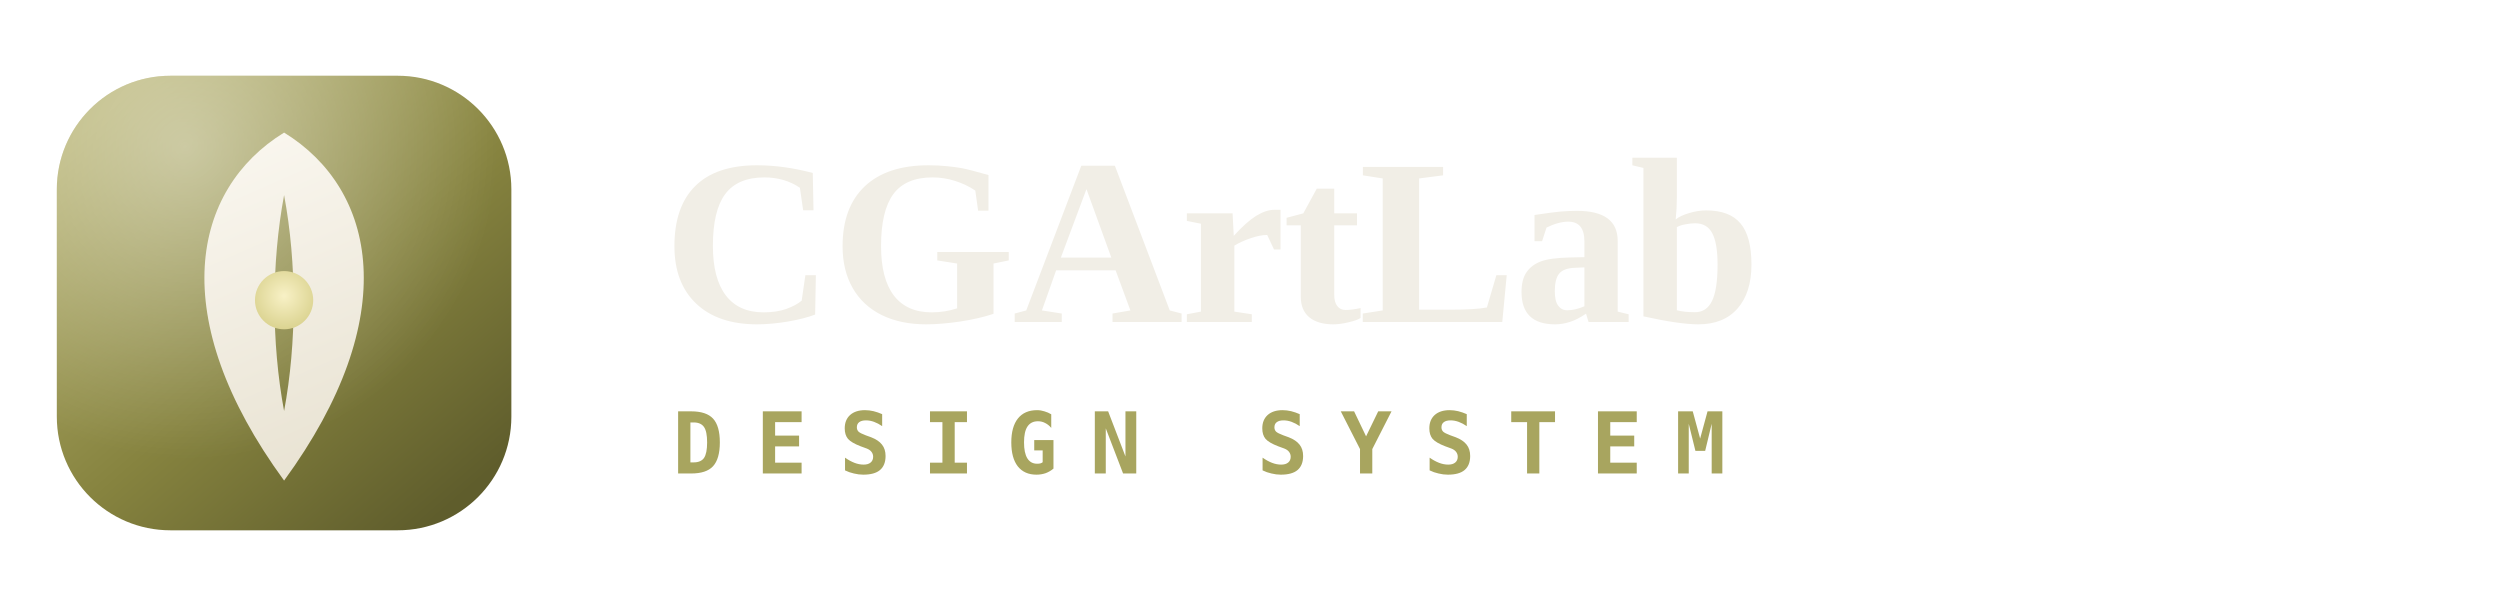
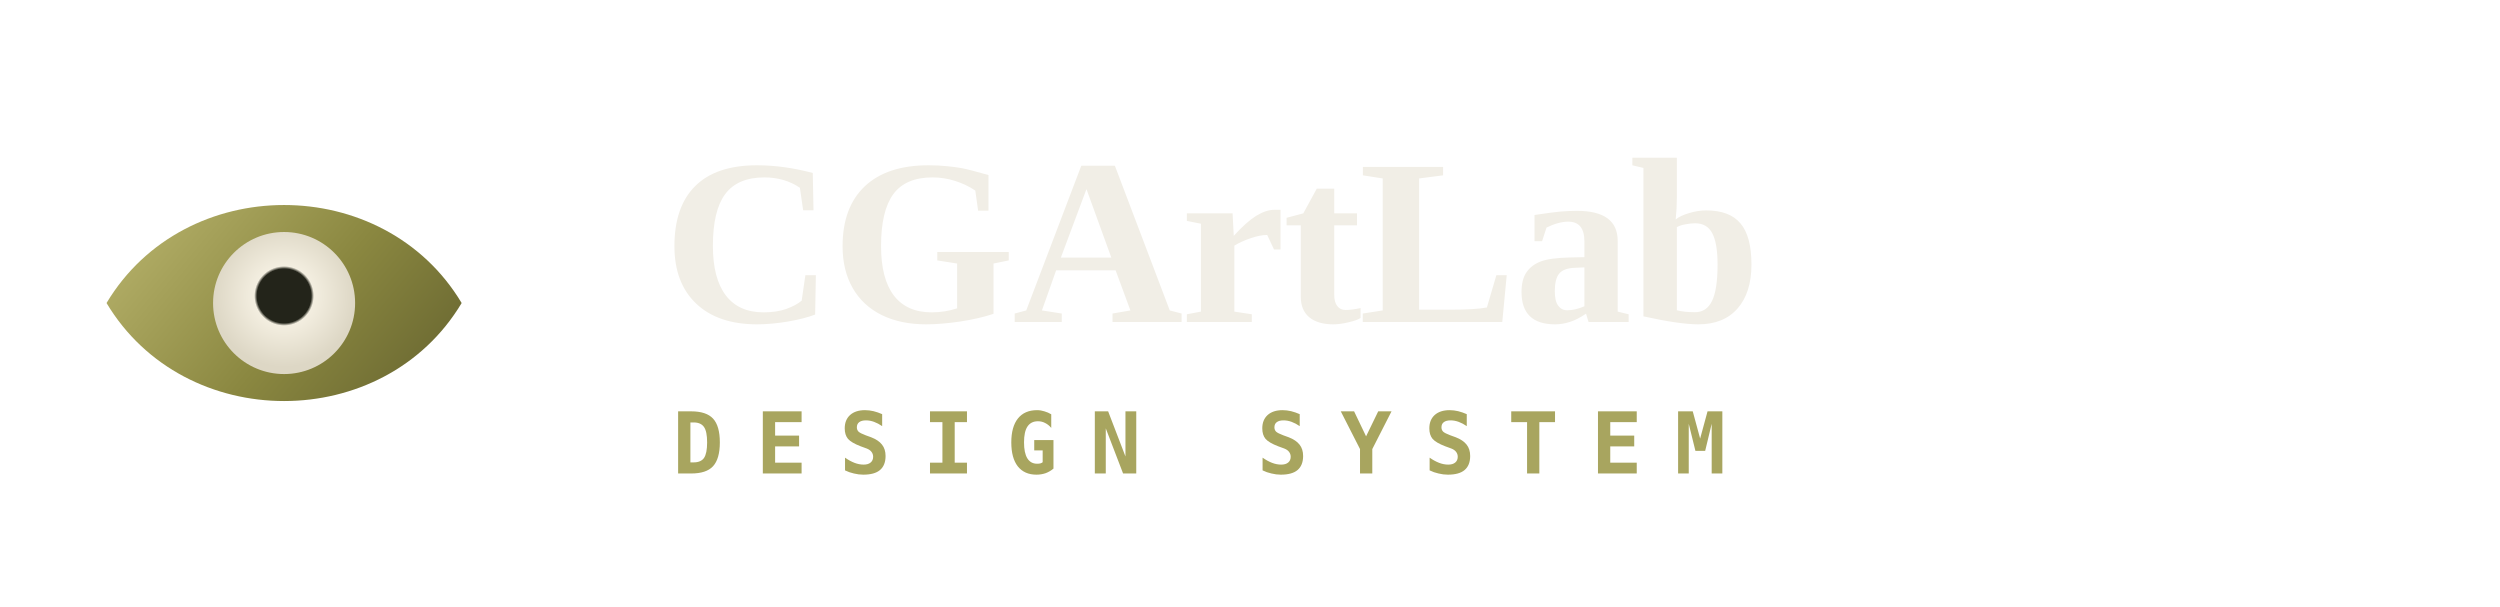
<svg xmlns="http://www.w3.org/2000/svg" viewBox="0 0 264 64" role="img" aria-label="CGArtLab Design System">
  <defs>
-     <linearGradient id="cg-tile-d" x1="4" y1="2" x2="28" y2="30" gradientUnits="userSpaceOnUse">
-       <stop offset="0" stop-color="#b3af6c" />
-       <stop offset="0.55" stop-color="#86833f" />
+     <linearGradient id="cg-eye-d" x1="4" y1="6" x2="28" y2="26" gradientUnits="userSpaceOnUse">
+       <stop offset="0" stop-color="#c0bb74" />
+       <stop offset="0.55" stop-color="#8a8740" />
      <stop offset="1" stop-color="#5f5d2c" />
    </linearGradient>
-     <linearGradient id="cg-leaf-d" x1="10" y1="4" x2="21" y2="29" gradientUnits="userSpaceOnUse">
-       <stop offset="0" stop-color="#fbf8f1" />
-       <stop offset="1" stop-color="#e7e1d0" />
-     </linearGradient>
-     <radialGradient id="cg-gloss-d" cx="0" cy="0" r="1" gradientUnits="userSpaceOnUse" gradientTransform="translate(9 5) rotate(55) scale(22)">
-       <stop offset="0" stop-color="#ffffff" stop-opacity="0.42" />
-       <stop offset="1" stop-color="#ffffff" stop-opacity="0" />
-     </radialGradient>
-     <radialGradient id="cg-seed-d" cx="0" cy="0" r="1" gradientUnits="userSpaceOnUse" gradientTransform="translate(16 15.5) scale(3.1)">
-       <stop offset="0" stop-color="#f8f1c6" />
-       <stop offset="1" stop-color="#d2ca80" />
+     <radialGradient id="cg-iris-d" cx="0.5" cy="0.45" r="0.5">
+       <stop offset="0" stop-color="#23241a" />
+       <stop offset="0.38" stop-color="#23241a" />
+       <stop offset="0.42" stop-color="#f3eee0" />
+       <stop offset="1" stop-color="#ddd7c5" />
    </radialGradient>
  </defs>
  <svg x="6" y="8" width="48" height="48" viewBox="0 0 32 32">
-     <rect width="32" height="32" rx="8" fill="url(#cg-tile-d)" />
-     <rect width="32" height="32" rx="8" fill="url(#cg-gloss-d)" />
-     <path fill-rule="evenodd" clip-rule="evenodd" fill="url(#cg-leaf-d)" d="M16 4C22.5 8 24.4 17 16 28.5C7.6 17 9.5 8 16 4ZM16 8.4C16.9 13.2 16.9 18.8 16 23.6C15.1 18.8 15.1 13.2 16 8.4Z" />
-     <circle cx="16" cy="15.8" r="2.05" fill="url(#cg-seed-d)" />
+     <path fill="url(#cg-eye-d)" d="M3.5 16C9 6.8 23 6.8 28.5 16C23 25.2 9 25.2 3.5 16Z" />
+     <circle cx="16" cy="16" r="5" fill="url(#cg-iris-d)" />
  </svg>
  <text x="70" y="34" font-family="'Iowan Old Style','Charter',Georgia,'Times New Roman',serif" font-size="25" font-weight="700" fill="#f1eee6" letter-spacing="-0.3">CGArtLab</text>
  <text x="71" y="50" font-family="'JetBrains Mono','IBM Plex Mono',ui-monospace,monospace" font-size="9" font-weight="600" fill="#a8a55f" letter-spacing="3.4">DESIGN SYSTEM</text>
</svg>
